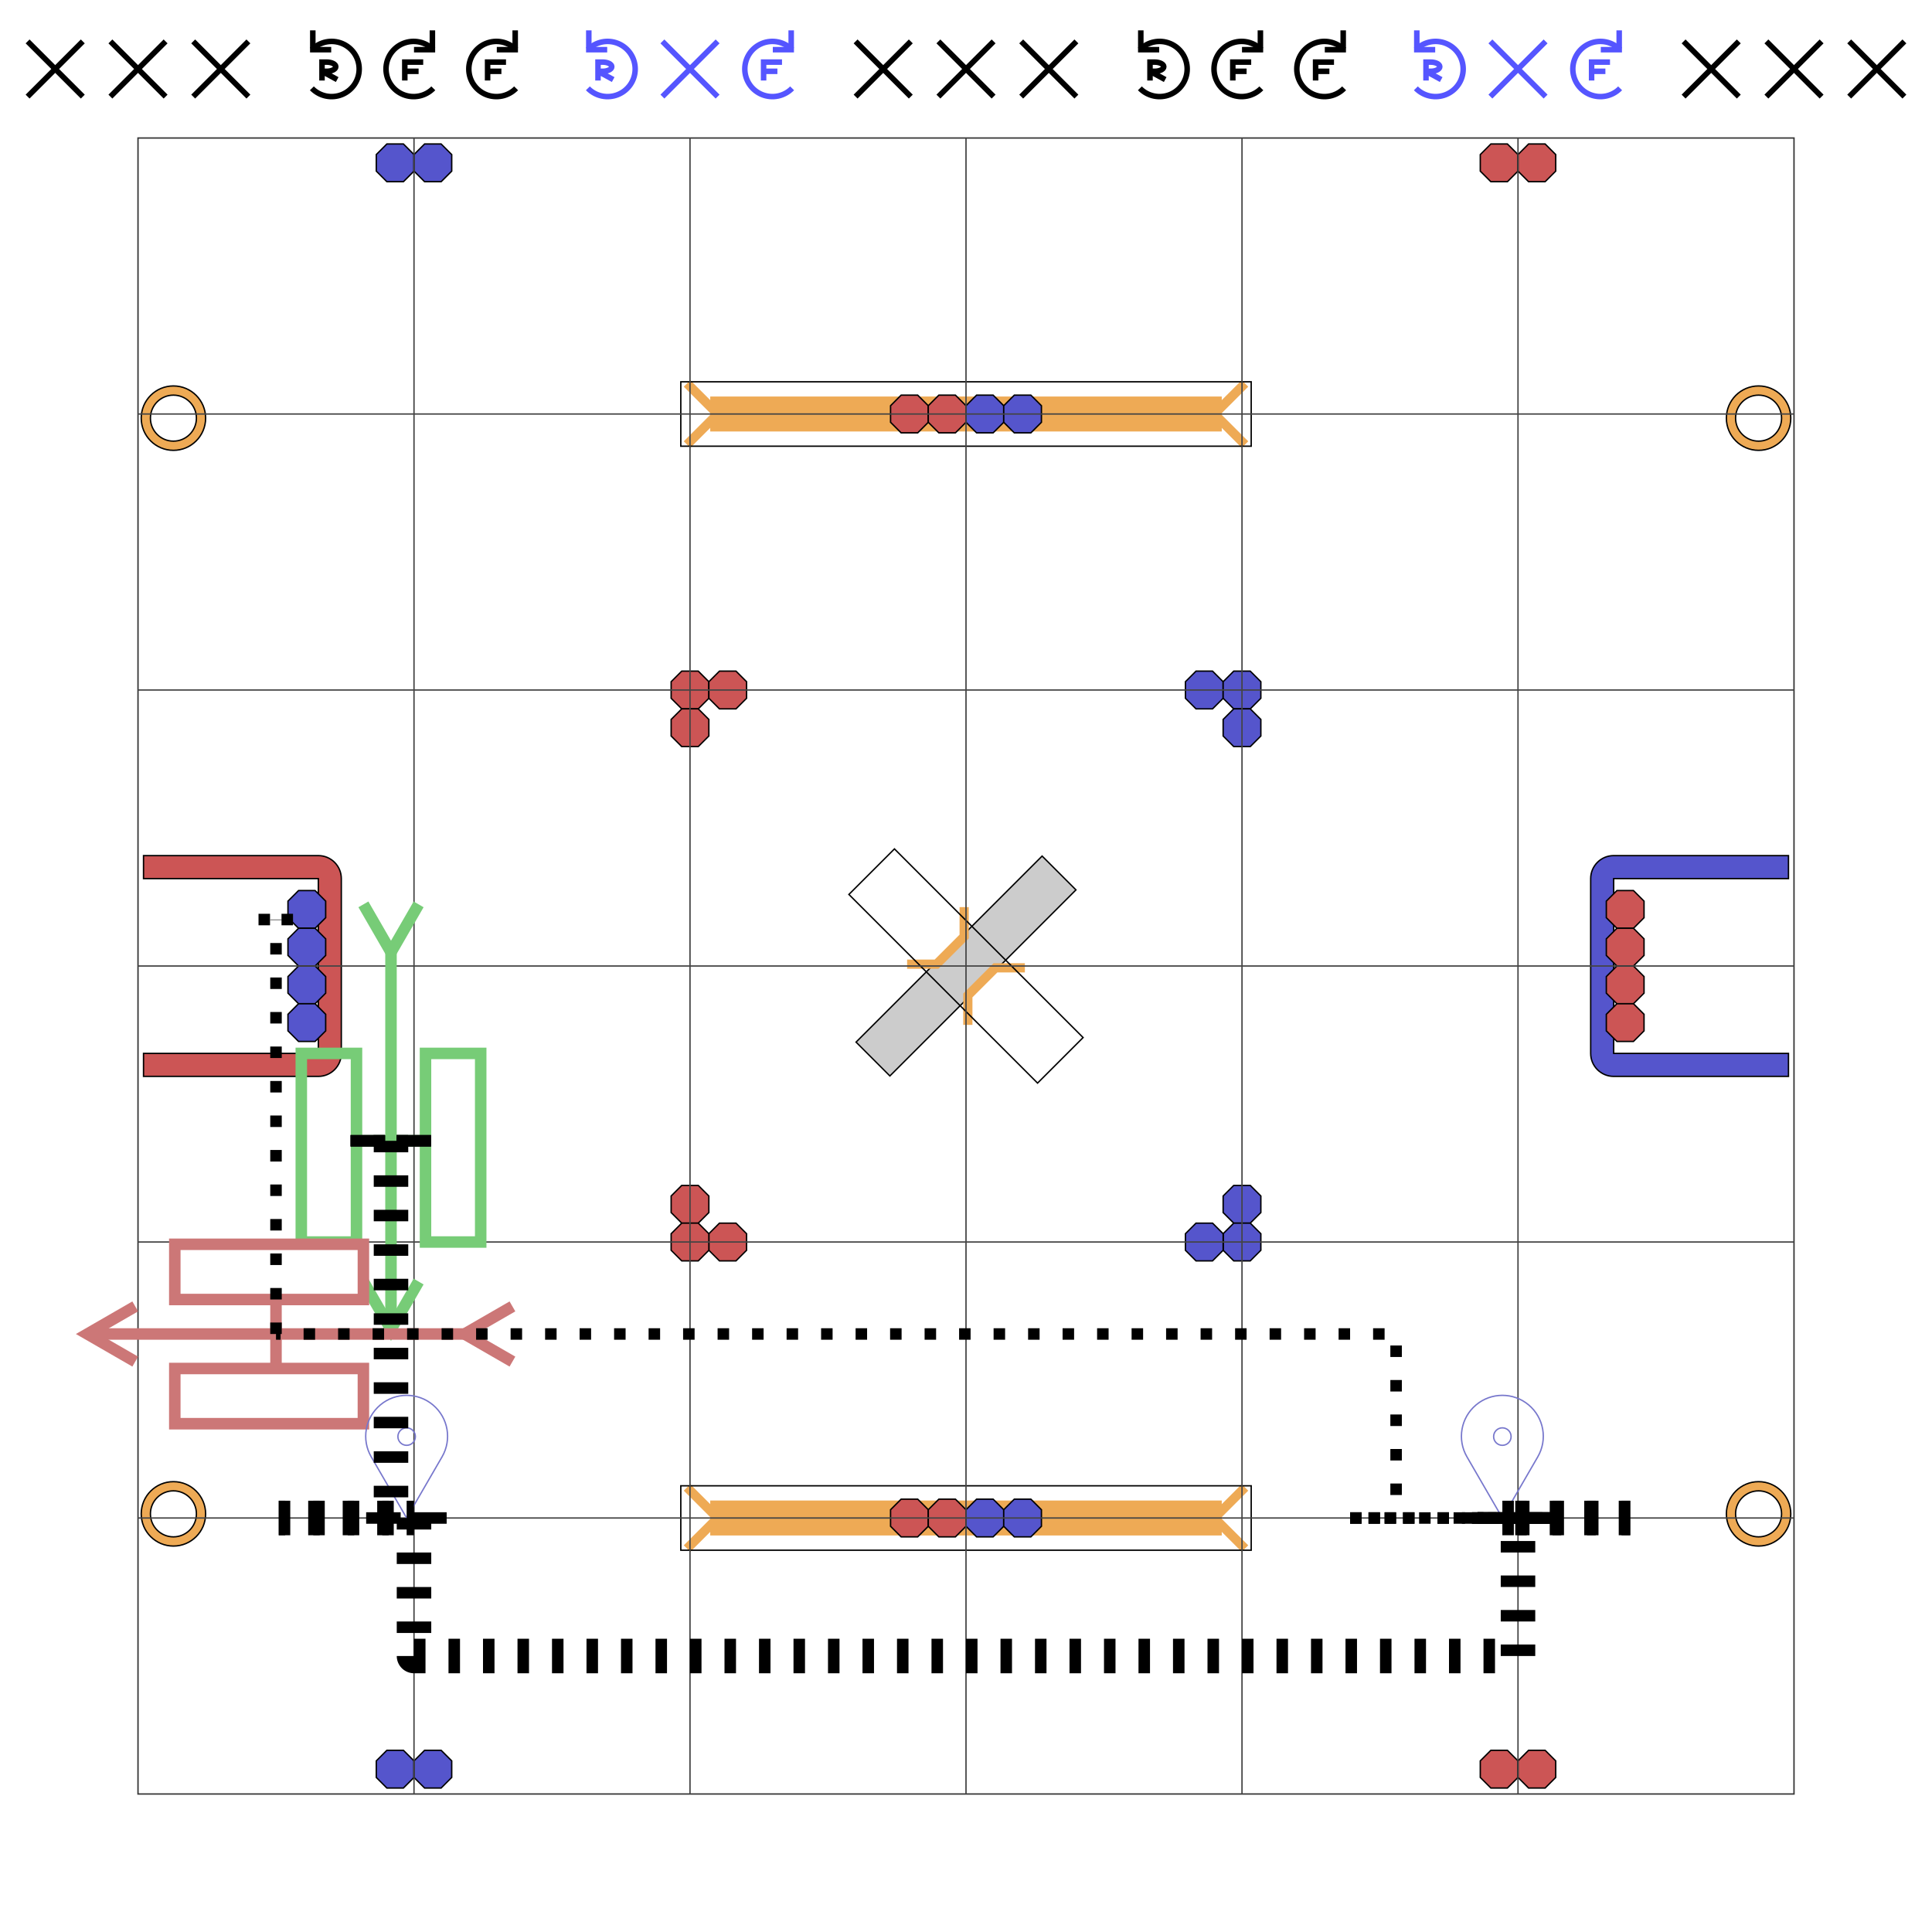
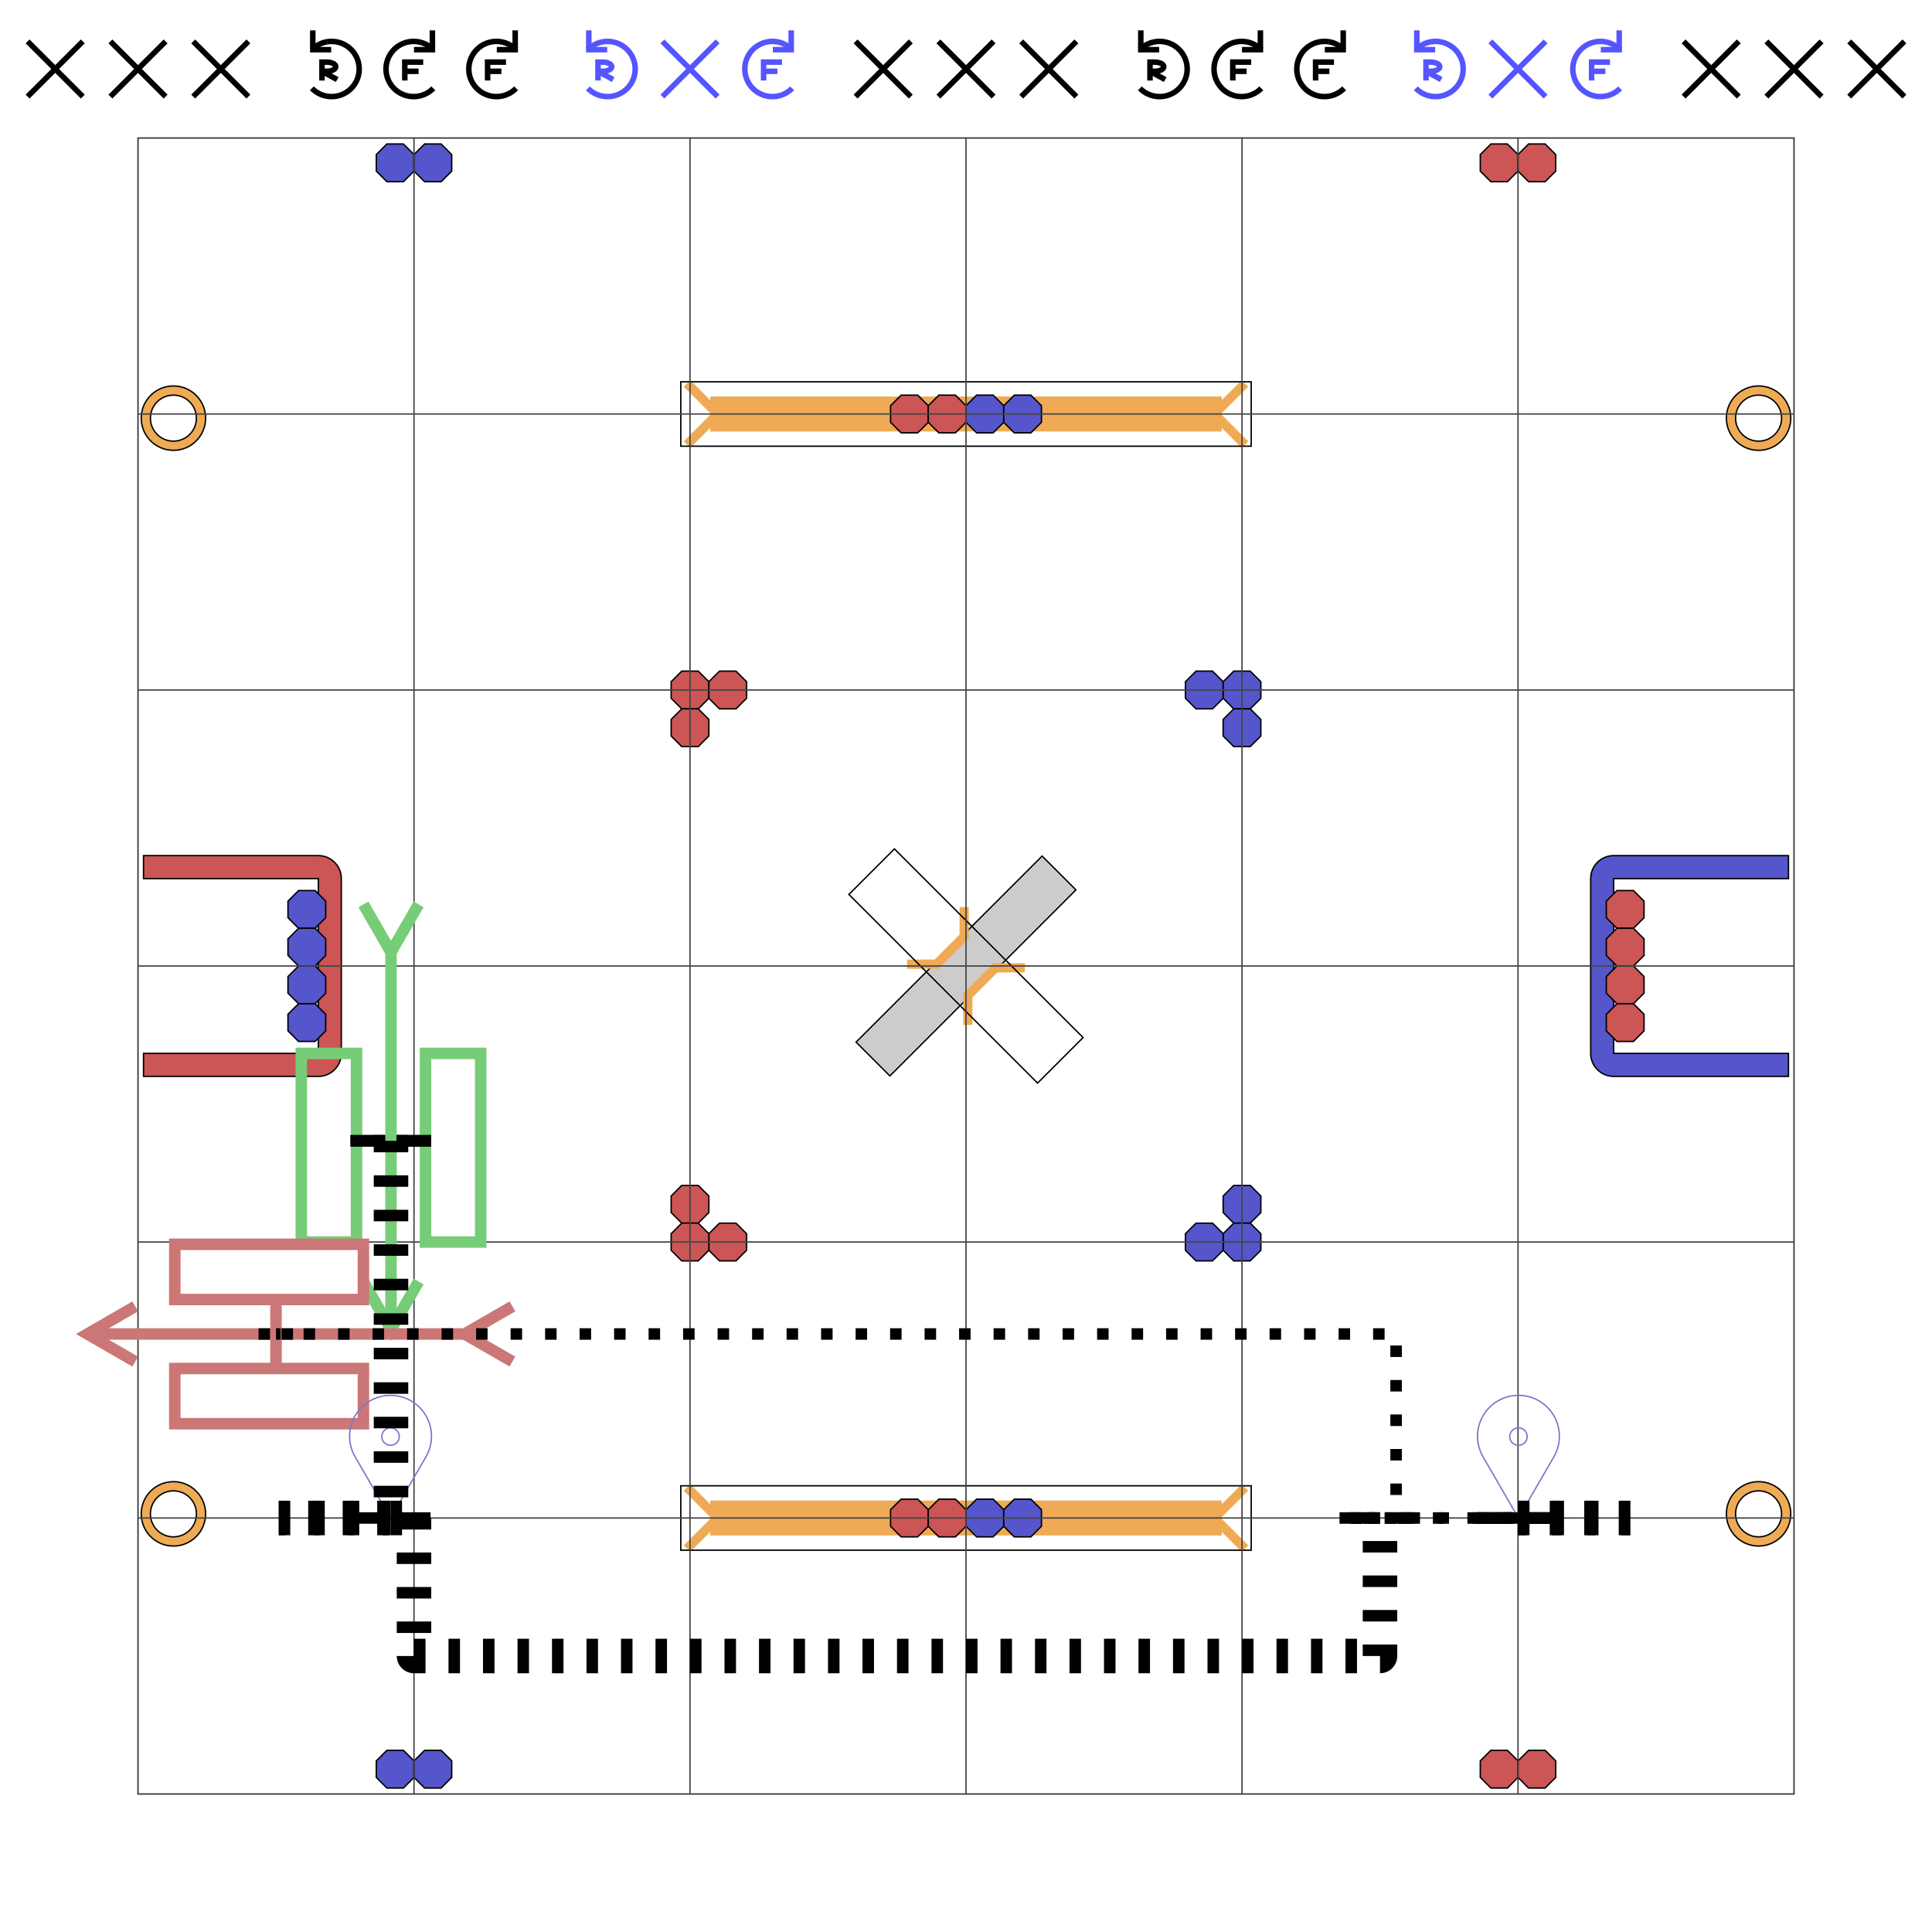
<svg xmlns="http://www.w3.org/2000/svg" version="1.1" width="600" height="600" viewBox="-2100 -2100 4200 4200">
  <g transform="scale(1, -1)">
    <rect x="-2100" y="-2100" width="4200" height="4200" fill="#ffffff" />
    <rect x="-1800" y="-1800" width="3600" height="3600" fill="none" stroke="#333333" stroke-width="3" />
    <path d="M -1788 240 l 380 0 a 50 50 0 0 0 50 -50 l 0 -380 a 50 50 0 0 0 -50 -50 l -380 0  l 0 50 l 380 0 l 0 380 l -380 0 z" fill="#cc5555" stroke="#000000" stroke-width="3" />
    <path d="M 1788 240 l -380 0 a 50 50 0 0 1 -50 -50 l 0 -380 a 50 50 0 0 1 50 -50 l 380 0  l 0 50 l -380 0 l 0 380 l 380 0 z" fill="#5555cc" stroke="#000000" stroke-width="3" />
    <rect x="-550" y="1200" width="20" height="94" transform="rotate(45, -540, 1200)" fill="#eeaa55" />
    <rect x="-550" y="1200" width="20" height="94" transform="rotate(135, -540, 1200)" fill="#eeaa55" />
    <rect x="530" y="1200" width="20" height="94" transform="rotate(-45, 540, 1200)" fill="#eeaa55" />
    <rect x="530" y="1200" width="20" height="94" transform="rotate(-135, 540, 1200)" fill="#eeaa55" />
    <rect x="-550" y="-1200" width="20" height="94" transform="rotate(45, -540, -1200)" fill="#eeaa55" />
    <rect x="-550" y="-1200" width="20" height="94" transform="rotate(135, -540, -1200)" fill="#eeaa55" />
    <rect x="530" y="-1200" width="20" height="94" transform="rotate(-45, 540, -1200)" fill="#eeaa55" />
    <rect x="530" y="-1200" width="20" height="94" transform="rotate(-135, 540, -1200)" fill="#eeaa55" />
    <rect x="-556" y="1162" width="1112" height="76" fill="#eeaa55" />
    <rect x="-620" y="1130" width="1240" height="140" fill="none" stroke="#000000" stroke-width="3" />
    <rect x="-556" y="-1238" width="1112" height="76" fill="#eeaa55" />
    <rect x="-620" y="-1270" width="1240" height="140" fill="none" stroke="#000000" stroke-width="3" />
    <rect x="-286" y="-52" width="572" height="104" transform="rotate(45)" fill="#cccccc" stroke="#000000" stroke-width="3" />
    <polyline points="-128,4 -64,4 -4,64 -4,128" fill="none" stroke="#eeaa55" stroke-width="20" />
    <polyline points="128,-4 64,-4 4,-64 4,-128" fill="none" stroke="#eeaa55" stroke-width="20" />
    <rect x="-290" y="-70" width="580" height="140" transform="rotate(-45)" fill="none" stroke="#000000" stroke-width="3" />
    <path d="M 1118,1728 l 0 36 l 23 23 l 36 0 l 23 -23 l  0 -36 l -23 -23 l -36 0 l -23 23 z" fill="#cc5555" stroke="#000000" stroke-width="3" fill-rule="evenodd" />
    <path d="M 1200,1728 l 0 36 l 23 23 l 36 0 l 23 -23 l  0 -36 l -23 -23 l -36 0 l -23 23 z" fill="#cc5555" stroke="#000000" stroke-width="3" fill-rule="evenodd" />
    <path d="M -164,1182 l 0 36 l 23 23 l 36 0 l 23 -23 l  0 -36 l -23 -23 l -36 0 l -23 23 z" fill="#cc5555" stroke="#000000" stroke-width="3" fill-rule="evenodd" />
    <path d="M -82,1182 l 0 36 l 23 23 l 36 0 l 23 -23 l  0 -36 l -23 -23 l -36 0 l -23 23 z" fill="#cc5555" stroke="#000000" stroke-width="3" fill-rule="evenodd" />
    <path d="M -641,582 l 0 36 l 23 23 l 36 0 l 23 -23 l  0 -36 l -23 -23 l -36 0 l -23 23 z" fill="#cc5555" stroke="#000000" stroke-width="3" fill-rule="evenodd" />
    <path d="M -559,582 l 0 36 l 23 23 l 36 0 l 23 -23 l  0 -36 l -23 -23 l -36 0 l -23 23 z" fill="#cc5555" stroke="#000000" stroke-width="3" fill-rule="evenodd" />
    <path d="M -641,500 l 0 36 l 23 23 l 36 0 l 23 -23 l  0 -36 l -23 -23 l -36 0 l -23 23 z" fill="#cc5555" stroke="#000000" stroke-width="3" fill-rule="evenodd" />
    <path d="M 1392,105 l 0 36 l 23 23 l 36 0 l 23 -23 l  0 -36 l -23 -23 l -36 0 l -23 23 z" fill="#cc5555" stroke="#000000" stroke-width="3" fill-rule="evenodd" />
    <path d="M 1392,23 l 0 36 l 23 23 l 36 0 l 23 -23 l  0 -36 l -23 -23 l -36 0 l -23 23 z" fill="#cc5555" stroke="#000000" stroke-width="3" fill-rule="evenodd" />
    <path d="M 1392,-59 l 0 36 l 23 23 l 36 0 l 23 -23 l  0 -36 l -23 -23 l -36 0 l -23 23 z" fill="#cc5555" stroke="#000000" stroke-width="3" fill-rule="evenodd" />
    <path d="M 1392,-141 l 0 36 l 23 23 l 36 0 l 23 -23 l  0 -36 l -23 -23 l -36 0 l -23 23 z" fill="#cc5555" stroke="#000000" stroke-width="3" fill-rule="evenodd" />
    <path d="M -641,-536 l 0 36 l 23 23 l 36 0 l 23 -23 l  0 -36 l -23 -23 l -36 0 l -23 23 z" fill="#cc5555" stroke="#000000" stroke-width="3" fill-rule="evenodd" />
    <path d="M -559,-618 l 0 36 l 23 23 l 36 0 l 23 -23 l  0 -36 l -23 -23 l -36 0 l -23 23 z" fill="#cc5555" stroke="#000000" stroke-width="3" fill-rule="evenodd" />
    <path d="M -641,-618 l 0 36 l 23 23 l 36 0 l 23 -23 l  0 -36 l -23 -23 l -36 0 l -23 23 z" fill="#cc5555" stroke="#000000" stroke-width="3" fill-rule="evenodd" />
    <path d="M -164,-1218 l 0 36 l 23 23 l 36 0 l 23 -23 l  0 -36 l -23 -23 l -36 0 l -23 23 z" fill="#cc5555" stroke="#000000" stroke-width="3" fill-rule="evenodd" />
    <path d="M -82,-1218 l 0 36 l 23 23 l 36 0 l 23 -23 l  0 -36 l -23 -23 l -36 0 l -23 23 z" fill="#cc5555" stroke="#000000" stroke-width="3" fill-rule="evenodd" />
    <path d="M 1118,-1764 l 0 36 l 23 23 l 36 0 l 23 -23 l  0 -36 l -23 -23 l -36 0 l -23 23 z" fill="#cc5555" stroke="#000000" stroke-width="3" fill-rule="evenodd" />
    <path d="M 1200,-1764 l 0 36 l 23 23 l 36 0 l 23 -23 l  0 -36 l -23 -23 l -36 0 l -23 23 z" fill="#cc5555" stroke="#000000" stroke-width="3" fill-rule="evenodd" />
    <path d="M -1282,1728 l 0 36 l 23 23 l 36 0 l 23 -23 l  0 -36 l -23 -23 l -36 0 l -23 23 z" fill="#5555cc" stroke="#000000" stroke-width="3" fill-rule="evenodd" />
    <path d="M -1200,1728 l 0 36 l 23 23 l 36 0 l 23 -23 l  0 -36 l -23 -23 l -36 0 l -23 23 z" fill="#5555cc" stroke="#000000" stroke-width="3" fill-rule="evenodd" />
    <path d="M 0,1182 l 0 36 l 23 23 l 36 0 l 23 -23 l  0 -36 l -23 -23 l -36 0 l -23 23 z" fill="#5555cc" stroke="#000000" stroke-width="3" fill-rule="evenodd" />
    <path d="M 82,1182 l 0 36 l 23 23 l 36 0 l 23 -23 l  0 -36 l -23 -23 l -36 0 l -23 23 z" fill="#5555cc" stroke="#000000" stroke-width="3" fill-rule="evenodd" />
    <path d="M 477,582 l 0 36 l 23 23 l 36 0 l 23 -23 l  0 -36 l -23 -23 l -36 0 l -23 23 z" fill="#5555cc" stroke="#000000" stroke-width="3" fill-rule="evenodd" />
    <path d="M 559,582 l 0 36 l 23 23 l 36 0 l 23 -23 l  0 -36 l -23 -23 l -36 0 l -23 23 z" fill="#5555cc" stroke="#000000" stroke-width="3" fill-rule="evenodd" />
    <path d="M 559,500 l 0 36 l 23 23 l 36 0 l 23 -23 l  0 -36 l -23 -23 l -36 0 l -23 23 z" fill="#5555cc" stroke="#000000" stroke-width="3" fill-rule="evenodd" />
    <path d="M -1474,105 l 0 36 l 23 23 l 36 0 l 23 -23 l  0 -36 l -23 -23 l -36 0 l -23 23 z" fill="#5555cc" stroke="#000000" stroke-width="3" fill-rule="evenodd" />
    <path d="M -1474,23 l 0 36 l 23 23 l 36 0 l 23 -23 l  0 -36 l -23 -23 l -36 0 l -23 23 z" fill="#5555cc" stroke="#000000" stroke-width="3" fill-rule="evenodd" />
    <path d="M -1474,-59 l 0 36 l 23 23 l 36 0 l 23 -23 l  0 -36 l -23 -23 l -36 0 l -23 23 z" fill="#5555cc" stroke="#000000" stroke-width="3" fill-rule="evenodd" />
    <path d="M -1474,-141 l 0 36 l 23 23 l 36 0 l 23 -23 l  0 -36 l -23 -23 l -36 0 l -23 23 z" fill="#5555cc" stroke="#000000" stroke-width="3" fill-rule="evenodd" />
    <path d="M 559,-536 l 0 36 l 23 23 l 36 0 l 23 -23 l  0 -36 l -23 -23 l -36 0 l -23 23 z" fill="#5555cc" stroke="#000000" stroke-width="3" fill-rule="evenodd" />
    <path d="M 559,-618 l 0 36 l 23 23 l 36 0 l 23 -23 l  0 -36 l -23 -23 l -36 0 l -23 23 z" fill="#5555cc" stroke="#000000" stroke-width="3" fill-rule="evenodd" />
    <path d="M 477,-618 l 0 36 l 23 23 l 36 0 l 23 -23 l  0 -36 l -23 -23 l -36 0 l -23 23 z" fill="#5555cc" stroke="#000000" stroke-width="3" fill-rule="evenodd" />
    <path d="M 0,-1218 l 0 36 l 23 23 l 36 0 l 23 -23 l  0 -36 l -23 -23 l -36 0 l -23 23 z" fill="#5555cc" stroke="#000000" stroke-width="3" fill-rule="evenodd" />
    <path d="M 82,-1218 l 0 36 l 23 23 l 36 0 l 23 -23 l  0 -36 l -23 -23 l -36 0 l -23 23 z" fill="#5555cc" stroke="#000000" stroke-width="3" fill-rule="evenodd" />
    <path d="M -1282,-1764 l 0 36 l 23 23 l 36 0 l 23 -23 l  0 -36 l -23 -23 l -36 0 l -23 23 z" fill="#5555cc" stroke="#000000" stroke-width="3" fill-rule="evenodd" />
    <path d="M -1200,-1764 l 0 36 l 23 23 l 36 0 l 23 -23 l  0 -36 l -23 -23 l -36 0 l -23 23 z" fill="#5555cc" stroke="#000000" stroke-width="3" fill-rule="evenodd" />
    <path d="M -1793,1191 a 70 70 0 0 0 140 0 a 70 70 0 0 0 -140 0 z m 20 0 a 50 50 0 0 0 100 0 a 50 50 0 0 0 -100 0 z" fill="#eeaa55" stroke="#000000" stroke-width="3" fill-rule="evenodd" />
    <path d="M 1653,1191 a 70 70 0 0 0 140 0 a 70 70 0 0 0 -140 0 z m 20 0 a 50 50 0 0 0 100 0 a 50 50 0 0 0 -100 0 z" fill="#eeaa55" stroke="#000000" stroke-width="3" fill-rule="evenodd" />
    <path d="M -1793,-1191 a 70 70 0 0 0 140 0 a 70 70 0 0 0 -140 0 z m 20 0 a 50 50 0 0 0 100 0 a 50 50 0 0 0 -100 0 z" fill="#eeaa55" stroke="#000000" stroke-width="3" fill-rule="evenodd" />
    <path d="M 1653,-1191 a 70 70 0 0 0 140 0 a 70 70 0 0 0 -140 0 z m 20 0 a 50 50 0 0 0 100 0 a 50 50 0 0 0 -100 0 z" fill="#eeaa55" stroke="#000000" stroke-width="3" fill-rule="evenodd" />
    <line x1="-1800" y1="-1200" x2="1800" y2="-1200" stroke="#444444" stroke-width="3" />
    <line x1="-1800" y1="-600" x2="1800" y2="-600" stroke="#444444" stroke-width="3" />
    <line x1="-1800" y1="0" x2="1800" y2="0" stroke="#444444" stroke-width="3" />
    <line x1="-1800" y1="600" x2="1800" y2="600" stroke="#444444" stroke-width="3" />
    <line x1="-1800" y1="1200" x2="1800" y2="1200" stroke="#444444" stroke-width="3" />
    <line x1="-1200" y1="-1800" x2="-1200" y2="1800" stroke="#444444" stroke-width="3" />
    <line x1="-600" y1="-1800" x2="-600" y2="1800" stroke="#444444" stroke-width="3" />
    <line x1="0" y1="-1800" x2="0" y2="1800" stroke="#444444" stroke-width="3" />
    <line x1="600" y1="-1800" x2="600" y2="1800" stroke="#444444" stroke-width="3" />
    <line x1="1200" y1="-1800" x2="1200" y2="1800" stroke="#444444" stroke-width="3" />
    <g transform="translate(-1250.0 -380.0)  rotate(-180)">
      <rect x="-195" y="-190" width="120" height="410" fill="none" stroke="#77cc77" stroke-width="25" />
      <rect x="75" y="-190" width="120" height="410" fill="none" stroke="#77cc77" stroke-width="25" />
      <line x1="-75" y1="0" x2="75" y2="0" stroke="#77cc77" stroke-width="25" />
      <line x1="0" y1="-410" x2="0" y2="410" stroke="#77cc77" stroke-width="25" />
      <polyline points="-60,306 0,410 60,306" fill="none" stroke="#77cc77" stroke-width="25" />
      <polyline points="-60,-514 0,-410 60,-514" fill="none" stroke="#77cc77" stroke-width="25" />
    </g>
    <g transform="translate(-1500 -800)  rotate(-270)">
      <rect x="-195" y="-190" width="120" height="410" fill="none" stroke="#cc7777" stroke-width="25" />
      <rect x="75" y="-190" width="120" height="410" fill="none" stroke="#cc7777" stroke-width="25" />
      <line x1="-75" y1="0" x2="75" y2="0" stroke="#cc7777" stroke-width="25" />
      <line x1="0" y1="-410" x2="0" y2="410" stroke="#cc7777" stroke-width="25" />
      <polyline points="-60,306 0,410 60,306" fill="none" stroke="#cc7777" stroke-width="25" />
      <polyline points="-60,-514 0,-410 60,-514" fill="none" stroke="#cc7777" stroke-width="25" />
    </g>
-     <path d="M -1216,-1200 l -77 133 a 89 89 0 1 0 154 0 z m -19 177 a 19 19 0 0 0 38 0 a 19 19 0 0 0 -38 0 z" fill="none" stroke="#7777cc" stroke-width="3" fill-rule="evenodd" />
-     <path d="M 1166,-1200 l -77 133 a 89 89 0 1 0 154 0 z m -19 177 a 19 19 0 0 0 38 0 a 19 19 0 0 0 -38 0 z" fill="none" stroke="#7777cc" stroke-width="3" fill-rule="evenodd" />
+     <path d="M -1251,-1200 l -77 133 a 89 89 0 1 0 154 0 z m -19 177 a 19 19 0 0 0 38 0 a 19 19 0 0 0 -38 0 z" fill="none" stroke="#7777cc" stroke-width="3" fill-rule="evenodd" />
+     <path d="M 1201,-1200 l -77 133 a 89 89 0 1 0 154 0 z m -19 177 a 19 19 0 0 0 38 0 a 19 19 0 0 0 -38 0 z" fill="none" stroke="#7777cc" stroke-width="3" fill-rule="evenodd" />
    <line x1="-1288.0" y1="-380.0" x2="-1213.0" y2="-380.0" stroke="#000000" stroke-width="25" stroke-dasharray="25,25">
      <animateTransform attributeName="transform" type="rotate" to="360 -1250.0 -380.0" dur="2000ms" repeatCount="indefinite" from="0 -1250.0 -380.0" />
    </line>
    <line x1="-1338.0" y1="-380.0" x2="-1163.0" y2="-380.0" stroke="#000000" stroke-width="25" stroke-dasharray="75,25">
      <animateTransform attributeName="transform" type="rotate" to="360 -1250.0 -380.0" dur="2000ms" repeatCount="indefinite" from="0 -1250.0 -380.0" />
    </line>
    <line x1="-1338.0" y1="-380.0" x2="-1163.0" y2="-380.0" stroke="#000000" stroke-width="25" stroke-dasharray="75,25">
      <animateTransform attributeName="transform" type="rotate" to="360 -1250.0 -380.0" dur="2000ms" repeatCount="indefinite" from="0 -1250.0 -380.0" />
    </line>
    <polyline points="-1250.0,-380.0 -1250,-1200 -1494.0,-1200.0" fill="none" stroke="#000000" stroke-width="75" stroke-dasharray="25,50" stroke-linejoin="round" stroke-dashoffset="0">
      <animate attributeName="stroke-dashoffset" values="75;0" dur="1000ms" repeatCount="indefinite" />
    </polyline>
-     <polyline points="-1494.0,-1200.0 -1216,-1200" fill="none" stroke="#000000" stroke-width="75" stroke-dasharray="25,50" stroke-linejoin="round" stroke-dashoffset="0">
-       <animate attributeName="stroke-dashoffset" values="75;0" dur="1000ms" repeatCount="indefinite" />
-     </polyline>
-     <line x1="-1304" y1="-1200" x2="-1129" y2="-1200" stroke="#000000" stroke-width="25" stroke-dasharray="75,25">
-       <animateTransform attributeName="transform" type="rotate" to="360 -1216 -1200" dur="2000ms" repeatCount="indefinite" from="0 -1216 -1200" />
-     </line>
-     <polyline points="-1216,-1200 -1200,-1200" fill="none" stroke="#000000" stroke-width="75" stroke-dasharray="25,50" stroke-linejoin="round" stroke-dashoffset="0">
-       <animate attributeName="stroke-dashoffset" values="75;0" dur="1000ms" repeatCount="indefinite" />
-     </polyline>
-     <polyline points="-1200,-1200 -1200,-1500 1200,-1500 1200,-1200" fill="none" stroke="#000000" stroke-width="75" stroke-dasharray="25,50" stroke-linejoin="round" stroke-dashoffset="0">
+     <polyline points="-1494.0,-1200.0 -1251,-1200" fill="none" stroke="#000000" stroke-width="75" stroke-dasharray="25,50" stroke-linejoin="round" stroke-dashoffset="0">
+       <animate attributeName="stroke-dashoffset" values="75;0" dur="1000ms" repeatCount="indefinite" />
+     </polyline>
+     <line x1="-1339" y1="-1200" x2="-1164" y2="-1200" stroke="#000000" stroke-width="25" stroke-dasharray="75,25">
+       <animateTransform attributeName="transform" type="rotate" to="360 -1251 -1200" dur="2000ms" repeatCount="indefinite" from="0 -1251 -1200" />
+     </line>
+     <polyline points="-1251,-1200 -1200,-1200" fill="none" stroke="#000000" stroke-width="75" stroke-dasharray="25,50" stroke-linejoin="round" stroke-dashoffset="0">
+       <animate attributeName="stroke-dashoffset" values="75;0" dur="1000ms" repeatCount="indefinite" />
+     </polyline>
+     <polyline points="-1200,-1200 -1200,-1500 900,-1500 900,-1200" fill="none" stroke="#000000" stroke-width="75" stroke-dasharray="25,50" stroke-linejoin="round" stroke-dashoffset="0">
+       <animate attributeName="stroke-dashoffset" values="75;0" dur="1000ms" repeatCount="indefinite" />
+     </polyline>
+     <line x1="812" y1="-1200" x2="987" y2="-1200" stroke="#000000" stroke-width="25" stroke-dasharray="75,25">
+       <animateTransform attributeName="transform" type="rotate" to="360 900 -1200" dur="2000ms" repeatCount="indefinite" from="0 900 -1200" />
+     </line>
+     <polyline points="900,-1200 835,-1200" fill="none" stroke="#000000" stroke-width="25" stroke-dasharray="25,50" stroke-linejoin="round" stroke-dashoffset="0">
+       <animate attributeName="stroke-dashoffset" values="75;0" dur="1000ms" repeatCount="indefinite" />
+     </polyline>
+     <polyline points="835,-1200 865,-1200" fill="none" stroke="#000000" stroke-width="25" stroke-dasharray="25,50" stroke-linejoin="round" stroke-dashoffset="0">
+       <animate attributeName="stroke-dashoffset" values="75;0" dur="1000ms" repeatCount="indefinite" />
+     </polyline>
+     <polyline points="865,-1200 1200,-1200" fill="none" stroke="#000000" stroke-width="25" stroke-dasharray="25,50" stroke-linejoin="round" stroke-dashoffset="0">
+       <animate attributeName="stroke-dashoffset" values="75;0" dur="1000ms" repeatCount="indefinite" />
+     </polyline>
+     <polyline points="1200,-1200 1444.0,-1200.0" fill="none" stroke="#000000" stroke-width="75" stroke-dasharray="25,50" stroke-linejoin="round" stroke-dashoffset="0">
+       <animate attributeName="stroke-dashoffset" values="75;0" dur="1000ms" repeatCount="indefinite" />
+     </polyline>
+     <polyline points="1444.0,-1200.0 1201,-1200" fill="none" stroke="#000000" stroke-width="75" stroke-dasharray="25,50" stroke-linejoin="round" stroke-dashoffset="0">
+       <animate attributeName="stroke-dashoffset" values="75;0" dur="1000ms" repeatCount="indefinite" />
+     </polyline>
+     <line x1="1113" y1="-1200" x2="1288" y2="-1200" stroke="#000000" stroke-width="25" stroke-dasharray="75,25">
+       <animateTransform attributeName="transform" type="rotate" to="360 1201 -1200" dur="2000ms" repeatCount="indefinite" from="0 1201 -1200" />
+     </line>
+     <polyline points="1201,-1200 1200,-1200" fill="none" stroke="#000000" stroke-width="75" stroke-dasharray="25,50" stroke-linejoin="round" stroke-dashoffset="0">
      <animate attributeName="stroke-dashoffset" values="75;0" dur="1000ms" repeatCount="indefinite" />
    </polyline>
    <line x1="1112" y1="-1200" x2="1287" y2="-1200" stroke="#000000" stroke-width="25" stroke-dasharray="75,25">
      <animateTransform attributeName="transform" type="rotate" to="360 1200 -1200" dur="2000ms" repeatCount="indefinite" from="0 1200 -1200" />
    </line>
-     <polyline points="1200,-1200 835,-1200" fill="none" stroke="#000000" stroke-width="25" stroke-dasharray="25,50" stroke-linejoin="round" stroke-dashoffset="0">
-       <animate attributeName="stroke-dashoffset" values="75;0" dur="1000ms" repeatCount="indefinite" />
-     </polyline>
-     <polyline points="835,-1200 1200,-1200" fill="none" stroke="#000000" stroke-width="25" stroke-dasharray="25,50" stroke-linejoin="round" stroke-dashoffset="0">
-       <animate attributeName="stroke-dashoffset" values="75;0" dur="1000ms" repeatCount="indefinite" />
-     </polyline>
    <line x1="1112" y1="-1200" x2="1287" y2="-1200" stroke="#000000" stroke-width="25" stroke-dasharray="75,25">
      <animateTransform attributeName="transform" type="rotate" to="360 1200 -1200" dur="2000ms" repeatCount="indefinite" from="0 1200 -1200" />
    </line>
-     <polyline points="1200,-1200 1444.0,-1200.0" fill="none" stroke="#000000" stroke-width="75" stroke-dasharray="25,50" stroke-linejoin="round" stroke-dashoffset="0">
-       <animate attributeName="stroke-dashoffset" values="75;0" dur="1000ms" repeatCount="indefinite" />
-     </polyline>
-     <polyline points="1444.0,-1200.0 1166,-1200" fill="none" stroke="#000000" stroke-width="75" stroke-dasharray="25,50" stroke-linejoin="round" stroke-dashoffset="0">
-       <animate attributeName="stroke-dashoffset" values="75;0" dur="1000ms" repeatCount="indefinite" />
-     </polyline>
-     <line x1="1078" y1="-1200" x2="1253" y2="-1200" stroke="#000000" stroke-width="25" stroke-dasharray="75,25">
-       <animateTransform attributeName="transform" type="rotate" to="360 1166 -1200" dur="2000ms" repeatCount="indefinite" from="0 1166 -1200" />
-     </line>
-     <polyline points="1166,-1200 1200,-1200" fill="none" stroke="#000000" stroke-width="75" stroke-dasharray="25,50" stroke-linejoin="round" stroke-dashoffset="0">
-       <animate attributeName="stroke-dashoffset" values="75;0" dur="1000ms" repeatCount="indefinite" />
-     </polyline>
-     <line x1="1112" y1="-1200" x2="1287" y2="-1200" stroke="#000000" stroke-width="25" stroke-dasharray="75,25">
-       <animateTransform attributeName="transform" type="rotate" to="360 1200 -1200" dur="2000ms" repeatCount="indefinite" from="0 1200 -1200" />
-     </line>
-     <line x1="1112" y1="-1200" x2="1287" y2="-1200" stroke="#000000" stroke-width="25" stroke-dasharray="75,25">
-       <animateTransform attributeName="transform" type="rotate" to="360 1200 -1200" dur="2000ms" repeatCount="indefinite" from="0 1200 -1200" />
-     </line>
    <polyline points="1200,-1200 835,-1200" fill="none" stroke="#000000" stroke-width="25" stroke-dasharray="25,50" stroke-linejoin="round" stroke-dashoffset="0">
      <animate attributeName="stroke-dashoffset" values="75;0" dur="1000ms" repeatCount="indefinite" />
    </polyline>
    <polyline points="835,-1200 935,-1200 935,-800 -1500,-800" fill="none" stroke="#000000" stroke-width="25" stroke-dasharray="25,50" stroke-linejoin="round" stroke-dashoffset="0">
      <animate attributeName="stroke-dashoffset" values="75;0" dur="1000ms" repeatCount="indefinite" />
    </polyline>
-     <polyline points="-1500,-800 -1500.0,101.0" fill="none" stroke="#000000" stroke-width="25" stroke-dasharray="25,50" stroke-linejoin="round" stroke-dashoffset="0">
-       <animate attributeName="stroke-dashoffset" values="75;0" dur="1000ms" repeatCount="indefinite" />
-     </polyline>
-     <line x1="-1538.0" y1="101.0" x2="-1463.0" y2="101.0" stroke="#000000" stroke-width="25" stroke-dasharray="25,25">
-       <animateTransform attributeName="transform" type="rotate" to="360 -1500.0 101.0" dur="2000ms" repeatCount="indefinite" from="0 -1500.0 101.0" />
+     <line x1="-1538" y1="-800" x2="-1463" y2="-800" stroke="#000000" stroke-width="25" stroke-dasharray="25,25">
+       <animateTransform attributeName="transform" type="rotate" to="360 -1500 -800" dur="2000ms" repeatCount="indefinite" from="0 -1500 -800" />
    </line>
    <line x1="-2040" y1="1890" x2="-1920" y2="2010" stroke="#000000" stroke-width="12" />
    <line x1="-2040" y1="2010" x2="-1920" y2="1890" stroke="#000000" stroke-width="12" />
    <line x1="-1860" y1="1890" x2="-1740" y2="2010" stroke="#000000" stroke-width="12" />
    <line x1="-1860" y1="2010" x2="-1740" y2="1890" stroke="#000000" stroke-width="12" />
    <line x1="-1680" y1="1890" x2="-1560" y2="2010" stroke="#000000" stroke-width="12" />
    <line x1="-1680" y1="2010" x2="-1560" y2="1890" stroke="#000000" stroke-width="12" />
    <path d="M -1422,1908 a 60 60 0 1 1 0 84" fill="none" stroke="#000000" stroke-width="12" />
    <path d="M -1380 1992 l -40 0 l 0 42" fill="none" stroke="#000000" stroke-width="12" />
    <path d="M -1400 1925 l 0 40 l 10 0 a 20 10 0 0 0 0 -20 l -10 0 l 33 -18" fill="none" stroke="#000000" stroke-width="12" />
    <path d="M -1158,1908 a 60 60 0 1 0 0 84" fill="none" stroke="#000000" stroke-width="12" />
    <path d="M -1200 1992 l 40 0 l 0 42" fill="none" stroke="#000000" stroke-width="12" />
    <path d="M -1180,1965 l -40 0 l 0 -40 m 0 20 l 30 0" fill="none" stroke="#000000" stroke-width="12" />
    <path d="M -978,1908 a 60 60 0 1 0 0 84" fill="none" stroke="#000000" stroke-width="12" />
    <path d="M -1020 1992 l 40 0 l 0 42" fill="none" stroke="#000000" stroke-width="12" />
    <path d="M -1000,1965 l -40 0 l 0 -40 m 0 20 l 30 0" fill="none" stroke="#000000" stroke-width="12" />
    <path d="M -822,1908 a 60 60 0 1 1 0 84" fill="none" stroke="#5555ff" stroke-width="12" />
    <path d="M -780 1992 l -40 0 l 0 42" fill="none" stroke="#5555ff" stroke-width="12" />
    <path d="M -800 1925 l 0 40 l 10 0 a 20 10 0 0 0 0 -20 l -10 0 l 33 -18" fill="none" stroke="#5555ff" stroke-width="12" />
    <line x1="-660" y1="1890" x2="-540" y2="2010" stroke="#5555ff" stroke-width="12" />
    <line x1="-660" y1="2010" x2="-540" y2="1890" stroke="#5555ff" stroke-width="12" />
    <path d="M -378,1908 a 60 60 0 1 0 0 84" fill="none" stroke="#5555ff" stroke-width="12" />
    <path d="M -420 1992 l 40 0 l 0 42" fill="none" stroke="#5555ff" stroke-width="12" />
    <path d="M -400,1965 l -40 0 l 0 -40 m 0 20 l 30 0" fill="none" stroke="#5555ff" stroke-width="12" />
    <line x1="-240" y1="1890" x2="-120" y2="2010" stroke="#000000" stroke-width="12" />
    <line x1="-240" y1="2010" x2="-120" y2="1890" stroke="#000000" stroke-width="12" />
    <line x1="-60" y1="1890" x2="60" y2="2010" stroke="#000000" stroke-width="12" />
    <line x1="-60" y1="2010" x2="60" y2="1890" stroke="#000000" stroke-width="12" />
    <line x1="120" y1="1890" x2="240" y2="2010" stroke="#000000" stroke-width="12" />
    <line x1="120" y1="2010" x2="240" y2="1890" stroke="#000000" stroke-width="12" />
    <path d="M 378,1908 a 60 60 0 1 1 0 84" fill="none" stroke="#000000" stroke-width="12" />
    <path d="M 420 1992 l -40 0 l 0 42" fill="none" stroke="#000000" stroke-width="12" />
    <path d="M 400 1925 l 0 40 l 10 0 a 20 10 0 0 0 0 -20 l -10 0 l 33 -18" fill="none" stroke="#000000" stroke-width="12" />
    <path d="M 642,1908 a 60 60 0 1 0 0 84" fill="none" stroke="#000000" stroke-width="12" />
    <path d="M 600 1992 l 40 0 l 0 42" fill="none" stroke="#000000" stroke-width="12" />
    <path d="M 620,1965 l -40 0 l 0 -40 m 0 20 l 30 0" fill="none" stroke="#000000" stroke-width="12" />
    <path d="M 822,1908 a 60 60 0 1 0 0 84" fill="none" stroke="#000000" stroke-width="12" />
    <path d="M 780 1992 l 40 0 l 0 42" fill="none" stroke="#000000" stroke-width="12" />
    <path d="M 800,1965 l -40 0 l 0 -40 m 0 20 l 30 0" fill="none" stroke="#000000" stroke-width="12" />
    <path d="M 978,1908 a 60 60 0 1 1 0 84" fill="none" stroke="#5555ff" stroke-width="12" />
    <path d="M 1020 1992 l -40 0 l 0 42" fill="none" stroke="#5555ff" stroke-width="12" />
    <path d="M 1000 1925 l 0 40 l 10 0 a 20 10 0 0 0 0 -20 l -10 0 l 33 -18" fill="none" stroke="#5555ff" stroke-width="12" />
    <line x1="1140" y1="1890" x2="1260" y2="2010" stroke="#5555ff" stroke-width="12" />
    <line x1="1140" y1="2010" x2="1260" y2="1890" stroke="#5555ff" stroke-width="12" />
    <path d="M 1422,1908 a 60 60 0 1 0 0 84" fill="none" stroke="#5555ff" stroke-width="12" />
    <path d="M 1380 1992 l 40 0 l 0 42" fill="none" stroke="#5555ff" stroke-width="12" />
    <path d="M 1400,1965 l -40 0 l 0 -40 m 0 20 l 30 0" fill="none" stroke="#5555ff" stroke-width="12" />
    <line x1="1560" y1="1890" x2="1680" y2="2010" stroke="#000000" stroke-width="12" />
    <line x1="1560" y1="2010" x2="1680" y2="1890" stroke="#000000" stroke-width="12" />
    <line x1="1740" y1="1890" x2="1860" y2="2010" stroke="#000000" stroke-width="12" />
    <line x1="1740" y1="2010" x2="1860" y2="1890" stroke="#000000" stroke-width="12" />
    <line x1="1920" y1="1890" x2="2040" y2="2010" stroke="#000000" stroke-width="12" />
    <line x1="1920" y1="2010" x2="2040" y2="1890" stroke="#000000" stroke-width="12" />
    <path d="M 2178,1908 a 60 60 0 1 1 0 84" fill="none" stroke="#000000" stroke-width="12" />
    <path d="M 2220 1992 l -40 0 l 0 42" fill="none" stroke="#000000" stroke-width="12" />
    <path d="M 2200 1925 l 0 40 l 10 0 a 20 10 0 0 0 0 -20 l -10 0 l 33 -18" fill="none" stroke="#000000" stroke-width="12" />
    <path d="M 2442,1908 a 60 60 0 1 0 0 84" fill="none" stroke="#000000" stroke-width="12" />
    <path d="M 2400 1992 l 40 0 l 0 42" fill="none" stroke="#000000" stroke-width="12" />
    <path d="M 2420,1965 l -40 0 l 0 -40 m 0 20 l 30 0" fill="none" stroke="#000000" stroke-width="12" />
    <path d="M 2622,1908 a 60 60 0 1 0 0 84" fill="none" stroke="#000000" stroke-width="12" />
    <path d="M 2580 1992 l 40 0 l 0 42" fill="none" stroke="#000000" stroke-width="12" />
    <path d="M 2600,1965 l -40 0 l 0 -40 m 0 20 l 30 0" fill="none" stroke="#000000" stroke-width="12" />
  </g>
</svg>
